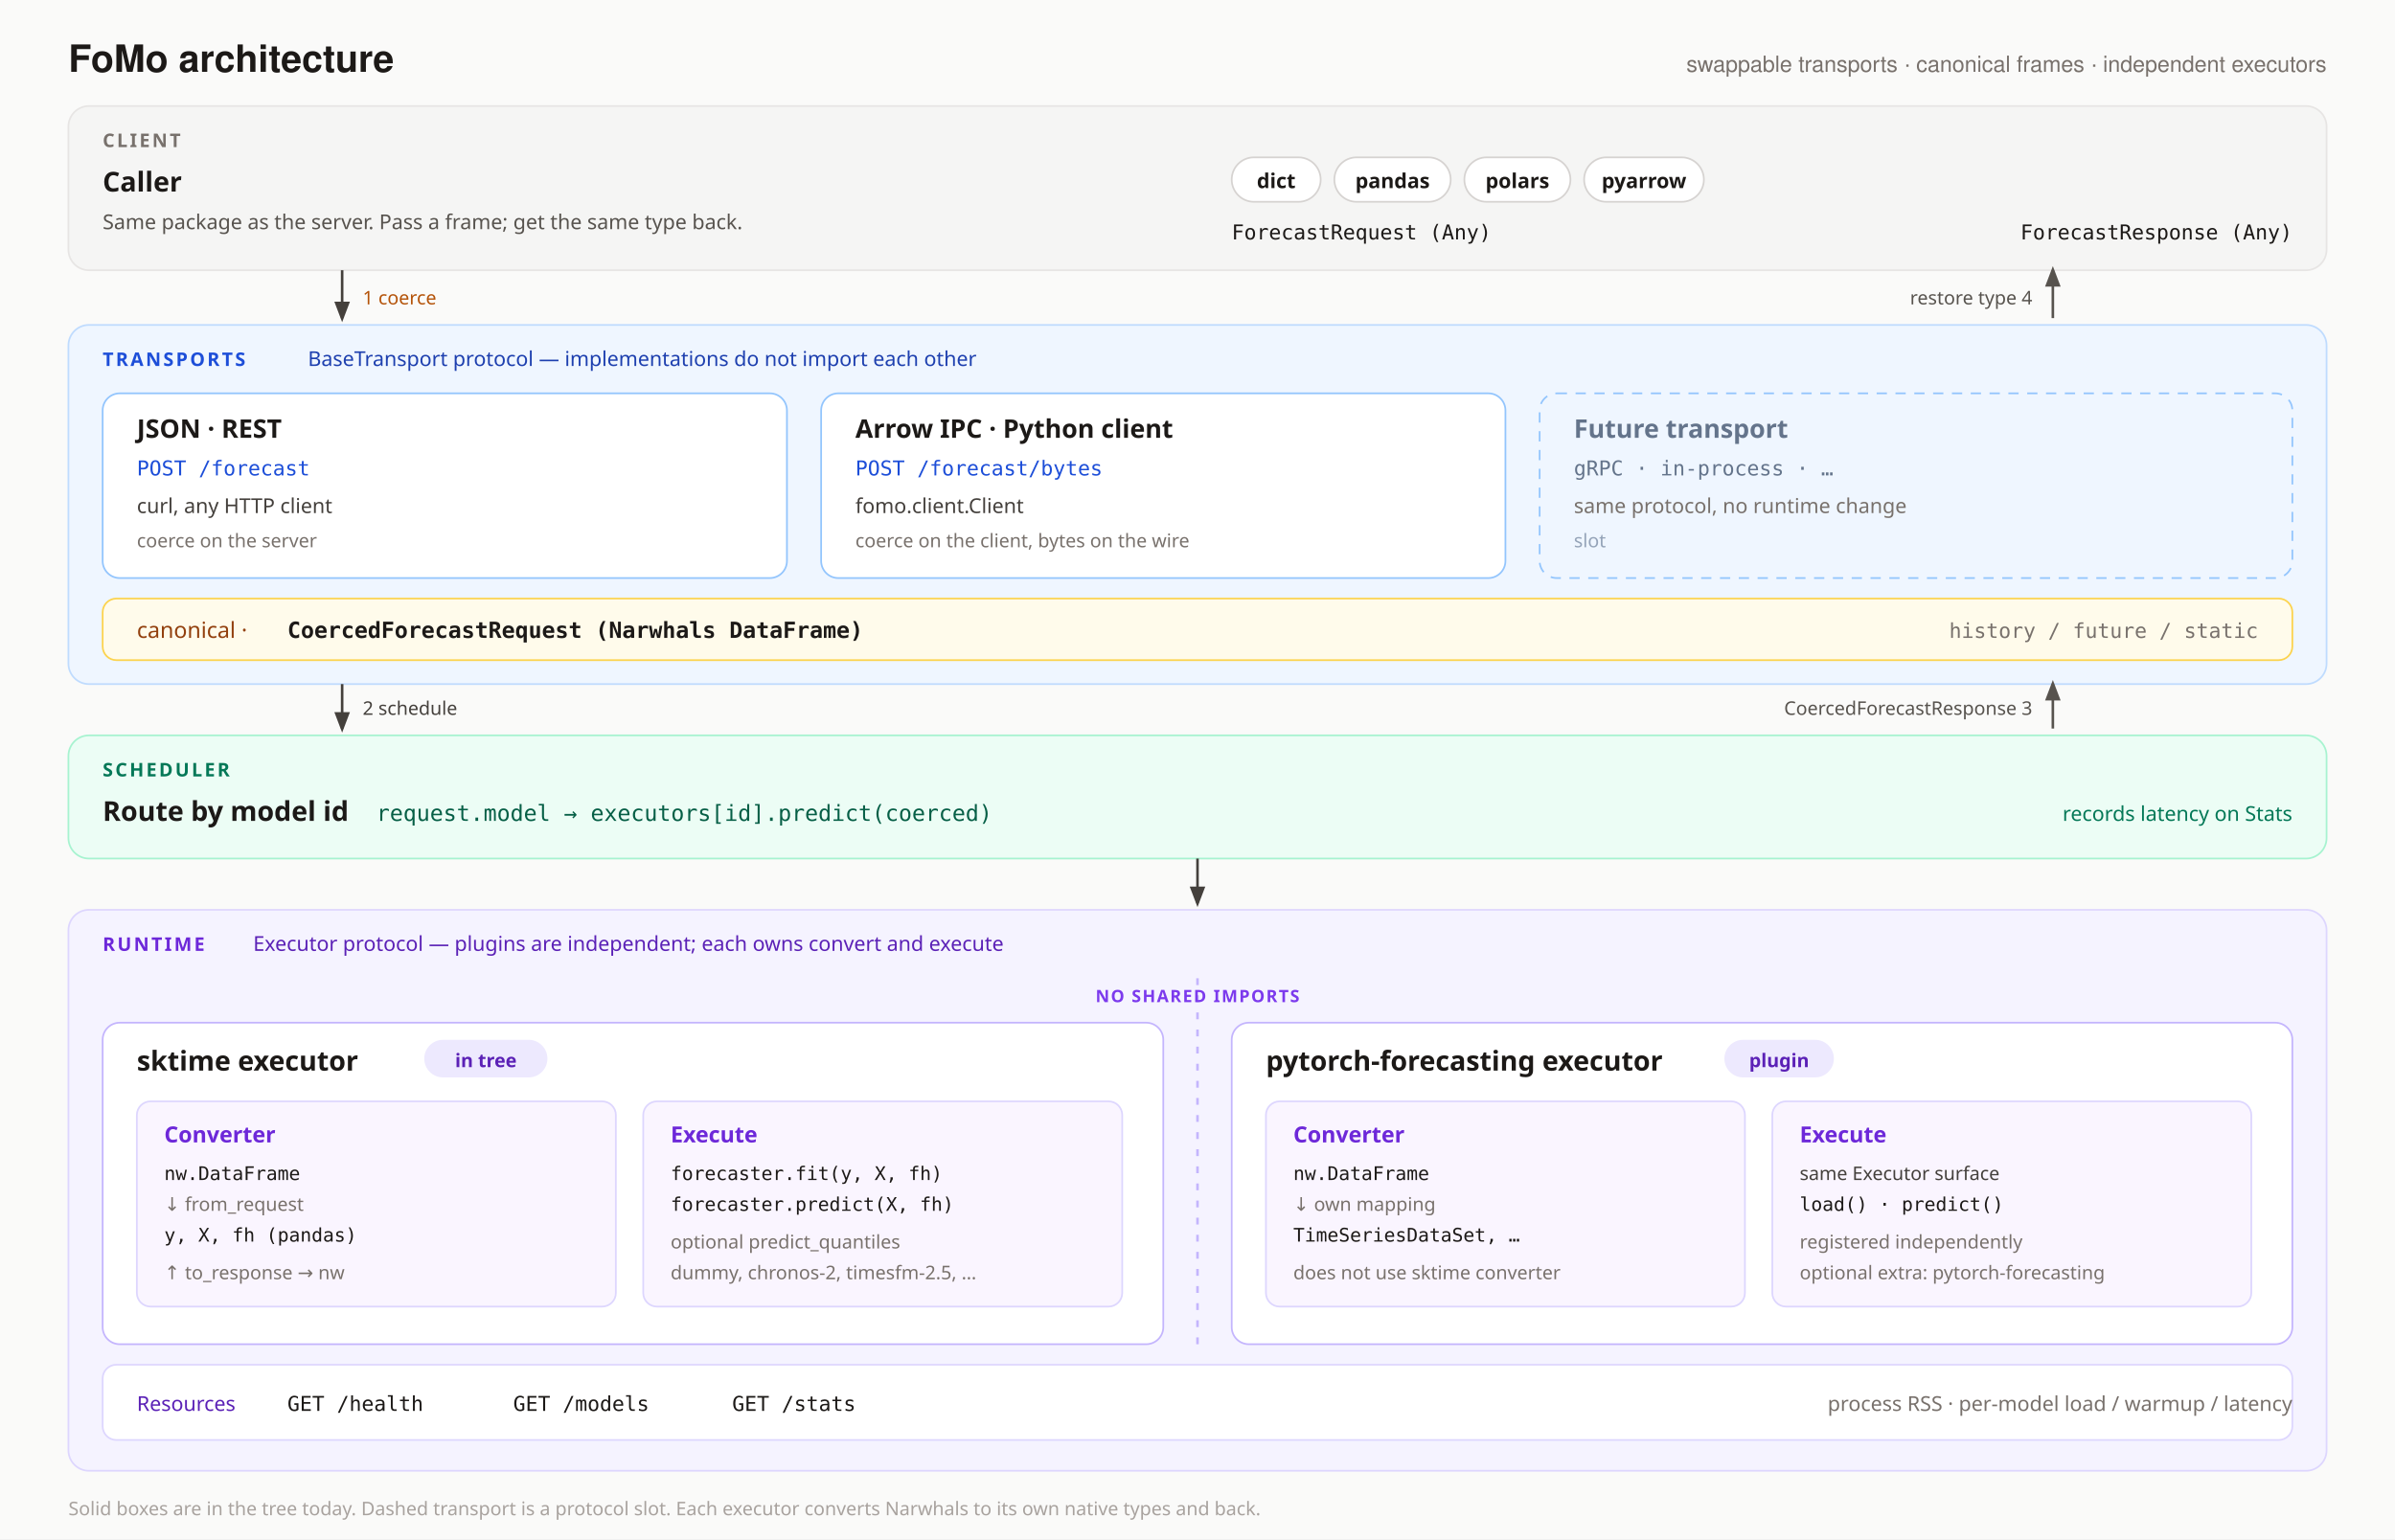
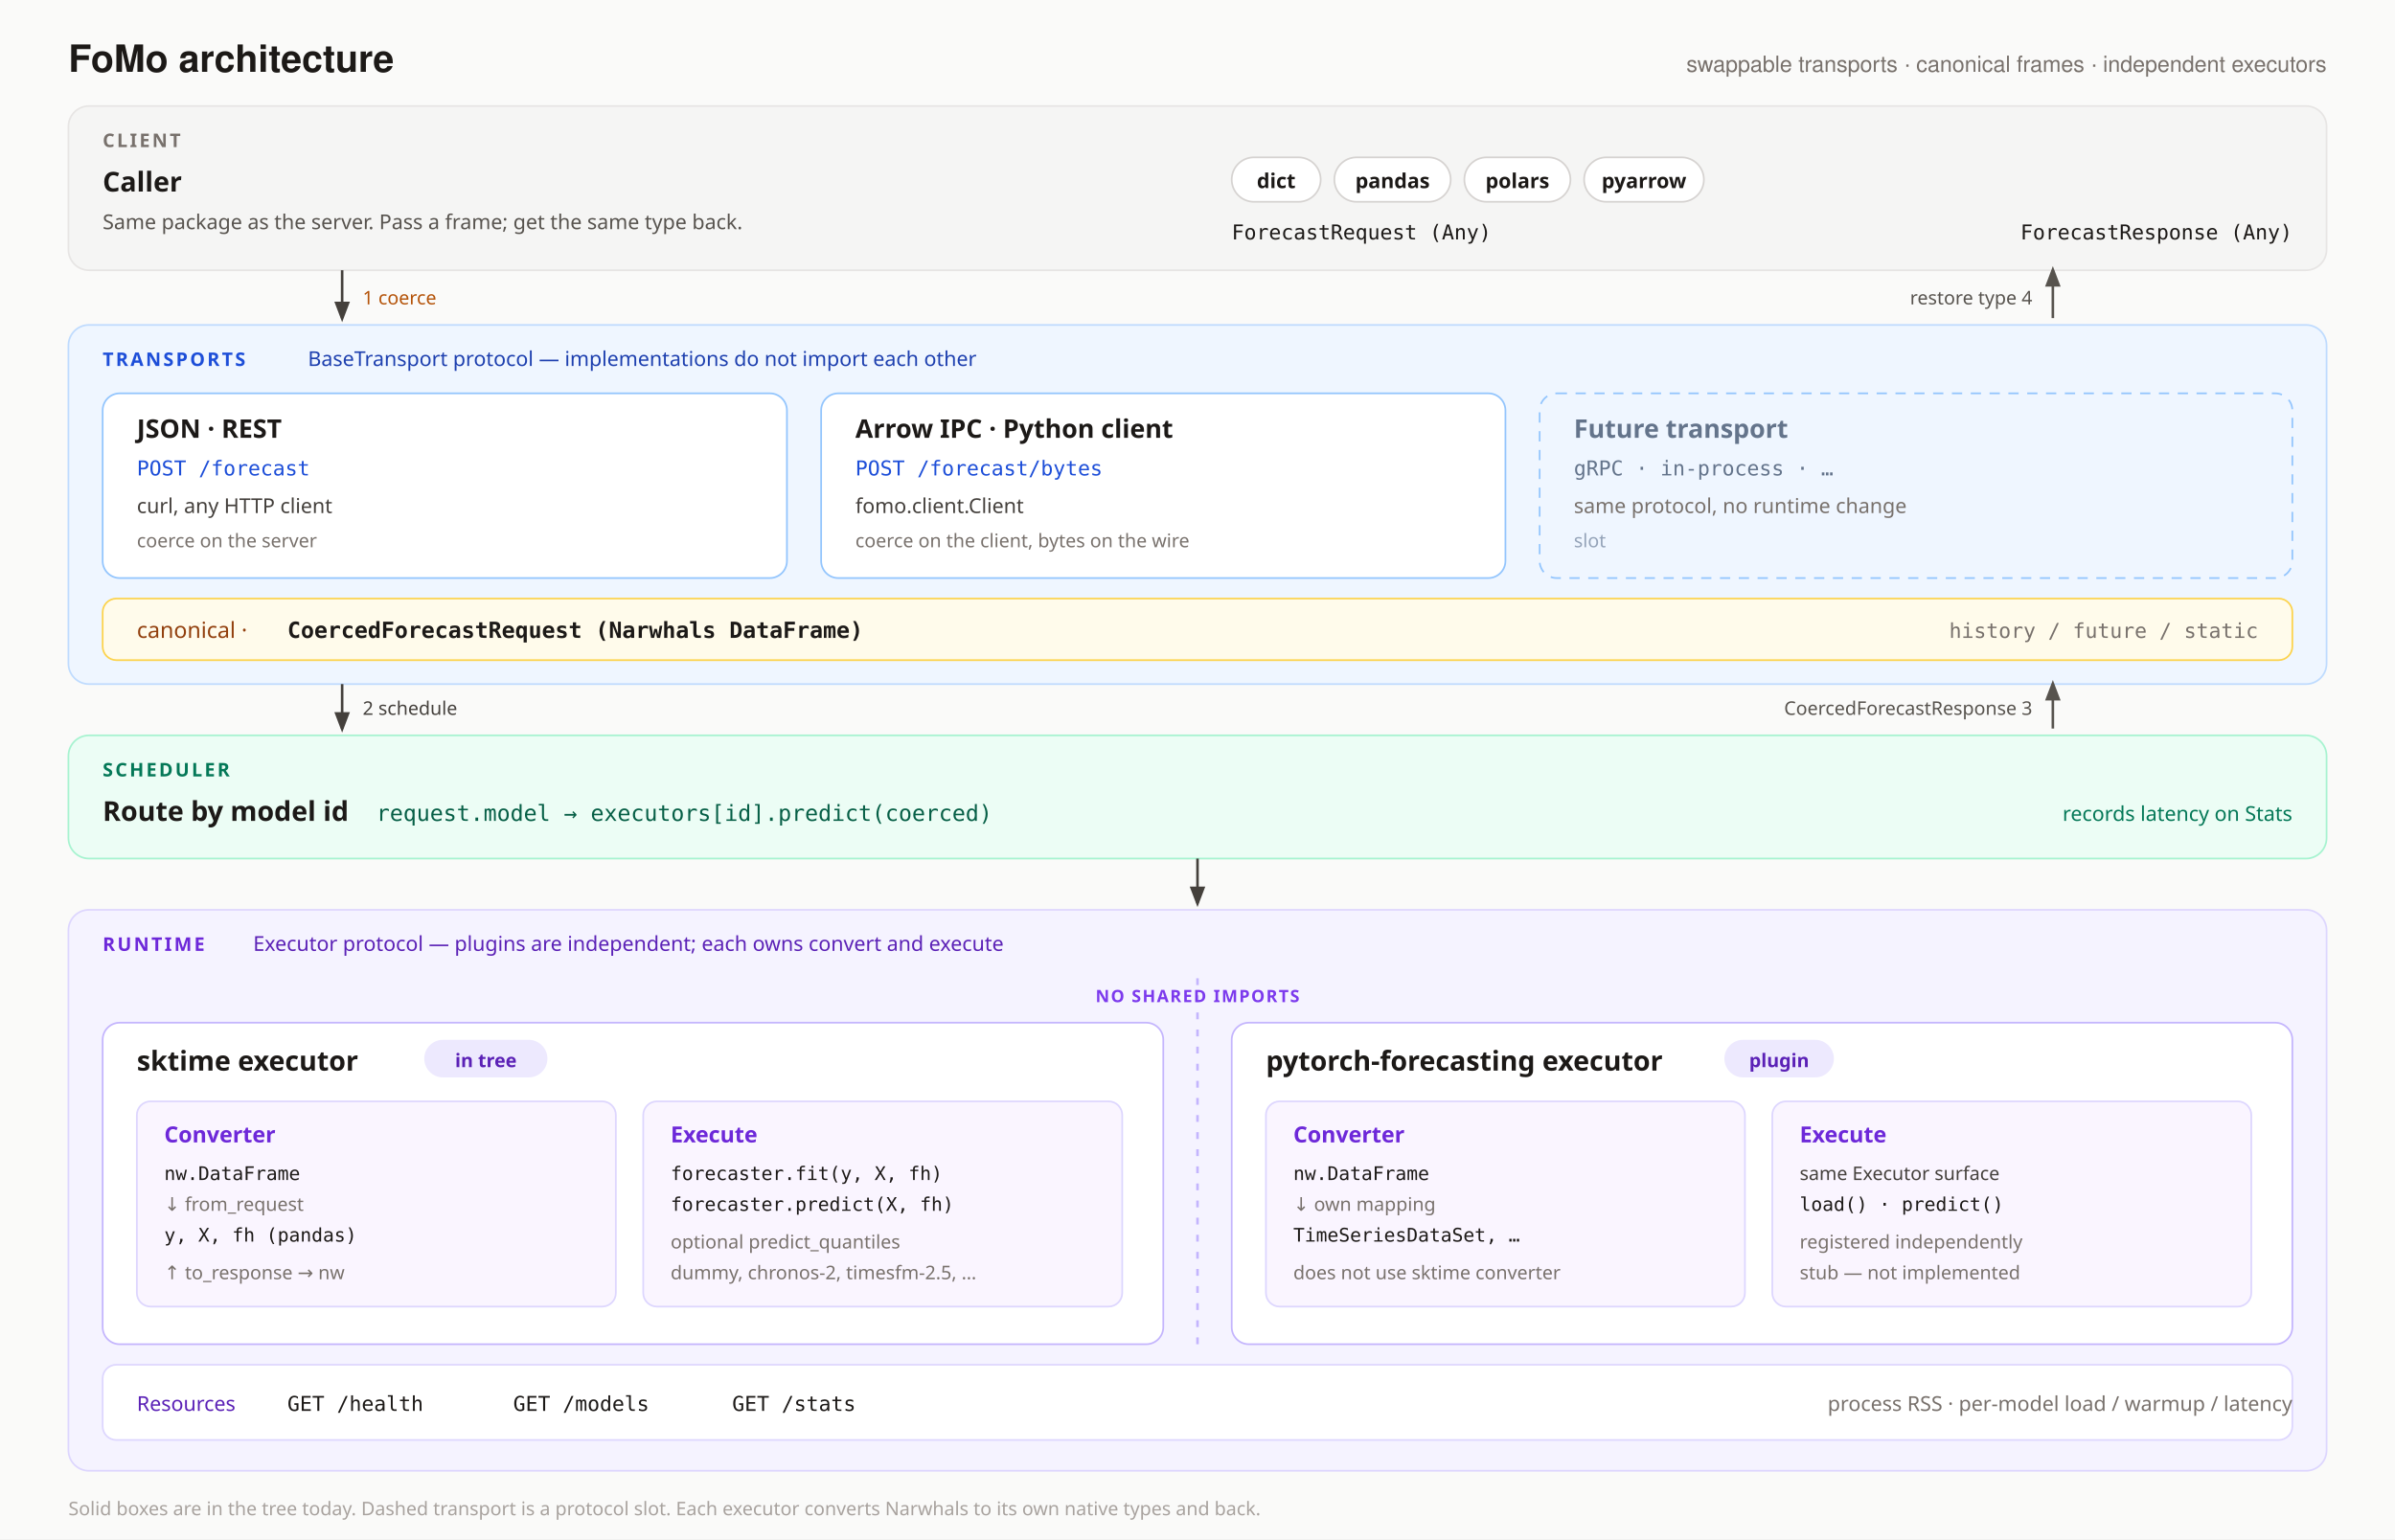
<svg xmlns="http://www.w3.org/2000/svg" viewBox="0 0 1400 900" width="1400" height="900" role="img" aria-labelledby="title desc">
  <defs>
    <marker id="arrow" viewBox="0 0 10 10" refX="8" refY="5" markerWidth="8" markerHeight="8" orient="auto-start-reverse">
      <path d="M 0 1.2 L 10 5 L 0 8.8 Z" fill="#44403C" />
    </marker>
    <marker id="arrow-accent" viewBox="0 0 10 10" refX="8" refY="5" markerWidth="8" markerHeight="8" orient="auto-start-reverse">
      <path d="M 0 1.2 L 10 5 L 0 8.8 Z" fill="#B45309" />
    </marker>
    <marker id="arrow-back" viewBox="0 0 10 10" refX="8" refY="5" markerWidth="8" markerHeight="8" orient="auto-start-reverse">
      <path d="M 0 1.2 L 10 5 L 0 8.8 Z" fill="#57534E" />
    </marker>
  </defs>
  <rect width="1400" height="900" fill="#FAFAF9" />
  <text x="40" y="42" font-family="ui-sans-serif, system-ui, -apple-system, Segoe UI, Helvetica, Arial, sans-serif" font-size="22" font-weight="700" fill="#1C1917">FoMo architecture</text>
  <text x="1360" y="42" text-anchor="end" font-family="ui-sans-serif, system-ui, -apple-system, Segoe UI, Helvetica, Arial, sans-serif" font-size="13" fill="#78716C">swappable transports · canonical frames · independent executors</text>
  <rect x="40" y="62" width="1320" height="96" rx="12" fill="#F5F5F4" stroke="#E7E5E4" />
  <text x="60" y="86" font-family="ui-sans-serif, system-ui, sans-serif" font-size="11" font-weight="600" letter-spacing="0.12em" fill="#78716C">CLIENT</text>
  <text x="60" y="112" font-family="ui-sans-serif, system-ui, sans-serif" font-size="16" font-weight="650" fill="#1C1917">Caller</text>
  <text x="60" y="134" font-family="ui-sans-serif, system-ui, sans-serif" font-size="12" fill="#57534E">Same package as the server. Pass a frame; get the same type back.</text>
  <g font-family="ui-sans-serif, system-ui, sans-serif" font-size="12" font-weight="550">
    <rect x="720" y="92" width="52" height="26" rx="13" fill="#FFFFFF" stroke="#D6D3D1" />
    <text x="746" y="110" text-anchor="middle" fill="#1C1917">dict</text>
    <rect x="780" y="92" width="68" height="26" rx="13" fill="#FFFFFF" stroke="#D6D3D1" />
    <text x="814" y="110" text-anchor="middle" fill="#1C1917">pandas</text>
    <rect x="856" y="92" width="62" height="26" rx="13" fill="#FFFFFF" stroke="#D6D3D1" />
    <text x="887" y="110" text-anchor="middle" fill="#1C1917">polars</text>
    <rect x="926" y="92" width="70" height="26" rx="13" fill="#FFFFFF" stroke="#D6D3D1" />
    <text x="961" y="110" text-anchor="middle" fill="#1C1917">pyarrow</text>
  </g>
  <text x="720" y="140" font-family="ui-monospace, SFMono-Regular, Menlo, Consolas, monospace" font-size="12" fill="#1C1917">ForecastRequest (Any)</text>
  <text x="1340" y="140" text-anchor="end" font-family="ui-monospace, SFMono-Regular, Menlo, Consolas, monospace" font-size="12" fill="#1C1917">ForecastResponse (Any)</text>
  <line x1="200" y1="158" x2="200" y2="186" stroke="#44403C" stroke-width="1.5" marker-end="url(#arrow)" />
  <text x="212" y="178" font-family="ui-sans-serif, system-ui, sans-serif" font-size="11" fill="#B45309">1  coerce</text>
  <line x1="1200" y1="186" x2="1200" y2="158" stroke="#57534E" stroke-width="1.5" marker-end="url(#arrow-back)" />
  <text x="1188" y="178" text-anchor="end" font-family="ui-sans-serif, system-ui, sans-serif" font-size="11" fill="#57534E">restore type  4</text>
  <rect x="40" y="190" width="1320" height="210" rx="12" fill="#EFF6FF" stroke="#BFDBFE" />
  <text x="60" y="214" font-family="ui-sans-serif, system-ui, sans-serif" font-size="11" font-weight="600" letter-spacing="0.12em" fill="#1D4ED8">TRANSPORTS</text>
  <text x="180" y="214" font-family="ui-sans-serif, system-ui, sans-serif" font-size="12" fill="#1E40AF">BaseTransport protocol — implementations do not import each other</text>
  <rect x="60" y="230" width="400" height="108" rx="10" fill="#FFFFFF" stroke="#93C5FD" />
  <text x="80" y="256" font-family="ui-sans-serif, system-ui, sans-serif" font-size="15" font-weight="650" fill="#1C1917">JSON  ·  REST</text>
  <text x="80" y="278" font-family="ui-monospace, SFMono-Regular, Menlo, Consolas, monospace" font-size="12" fill="#1D4ED8">POST /forecast</text>
  <text x="80" y="300" font-family="ui-sans-serif, system-ui, sans-serif" font-size="12" fill="#44403C">curl, any HTTP client</text>
  <text x="80" y="320" font-family="ui-sans-serif, system-ui, sans-serif" font-size="11" fill="#78716C">coerce on the server</text>
  <rect x="480" y="230" width="400" height="108" rx="10" fill="#FFFFFF" stroke="#93C5FD" />
  <text x="500" y="256" font-family="ui-sans-serif, system-ui, sans-serif" font-size="15" font-weight="650" fill="#1C1917">Arrow IPC  ·  Python client</text>
  <text x="500" y="278" font-family="ui-monospace, SFMono-Regular, Menlo, Consolas, monospace" font-size="12" fill="#1D4ED8">POST /forecast/bytes</text>
  <text x="500" y="300" font-family="ui-sans-serif, system-ui, sans-serif" font-size="12" fill="#44403C">fomo.client.Client</text>
  <text x="500" y="320" font-family="ui-sans-serif, system-ui, sans-serif" font-size="11" fill="#78716C">coerce on the client, bytes on the wire</text>
  <rect x="900" y="230" width="440" height="108" rx="10" fill="none" stroke="#93C5FD" stroke-dasharray="6 5" />
  <text x="920" y="256" font-family="ui-sans-serif, system-ui, sans-serif" font-size="15" font-weight="650" fill="#64748B">Future transport</text>
  <text x="920" y="278" font-family="ui-monospace, SFMono-Regular, Menlo, Consolas, monospace" font-size="12" fill="#64748B">gRPC  ·  in-process  ·  …</text>
  <text x="920" y="300" font-family="ui-sans-serif, system-ui, sans-serif" font-size="12" fill="#78716C">same protocol, no runtime change</text>
  <text x="920" y="320" font-family="ui-sans-serif, system-ui, sans-serif" font-size="11" fill="#94A3B8">slot</text>
  <rect x="60" y="350" width="1280" height="36" rx="8" fill="#FFFBEB" stroke="#FCD34D" />
  <text x="80" y="373" font-family="ui-sans-serif, system-ui, sans-serif" font-size="13" fill="#92400E">canonical  ·</text>
  <text x="168" y="373" font-family="ui-monospace, SFMono-Regular, Menlo, Consolas, monospace" font-size="13" font-weight="600" fill="#1C1917">CoercedForecastRequest  (Narwhals DataFrame)</text>
  <text x="1320" y="373" text-anchor="end" font-family="ui-monospace, SFMono-Regular, Menlo, Consolas, monospace" font-size="12" fill="#78716C">history / future / static</text>
  <line x1="200" y1="400" x2="200" y2="426" stroke="#44403C" stroke-width="1.5" marker-end="url(#arrow)" />
  <text x="212" y="418" font-family="ui-sans-serif, system-ui, sans-serif" font-size="11" fill="#44403C">2  schedule</text>
  <line x1="1200" y1="426" x2="1200" y2="400" stroke="#57534E" stroke-width="1.5" marker-end="url(#arrow-back)" />
  <text x="1188" y="418" text-anchor="end" font-family="ui-sans-serif, system-ui, sans-serif" font-size="11" fill="#57534E">CoercedForecastResponse  3</text>
  <rect x="40" y="430" width="1320" height="72" rx="12" fill="#ECFDF5" stroke="#A7F3D0" />
  <text x="60" y="454" font-family="ui-sans-serif, system-ui, sans-serif" font-size="11" font-weight="600" letter-spacing="0.12em" fill="#047857">SCHEDULER</text>
  <text x="60" y="480" font-family="ui-sans-serif, system-ui, sans-serif" font-size="16" font-weight="650" fill="#1C1917">Route by model id</text>
  <text x="220" y="480" font-family="ui-monospace, SFMono-Regular, Menlo, Consolas, monospace" font-size="13" fill="#065F46">request.model  →  executors[id].predict(coerced)</text>
  <text x="1340" y="480" text-anchor="end" font-family="ui-sans-serif, system-ui, sans-serif" font-size="12" fill="#047857">records latency on Stats</text>
  <line x1="700" y1="502" x2="700" y2="528" stroke="#44403C" stroke-width="1.5" marker-end="url(#arrow)" />
  <rect x="40" y="532" width="1320" height="328" rx="12" fill="#F5F3FF" stroke="#DDD6FE" />
  <text x="60" y="556" font-family="ui-sans-serif, system-ui, sans-serif" font-size="11" font-weight="600" letter-spacing="0.12em" fill="#6D28D9">RUNTIME</text>
  <text x="148" y="556" font-family="ui-sans-serif, system-ui, sans-serif" font-size="12" fill="#5B21B6">Executor protocol — plugins are independent; each owns convert and execute</text>
  <line x1="700" y1="572" x2="700" y2="792" stroke="#C4B5FD" stroke-width="1.5" stroke-dasharray="4 6" />
  <text x="700" y="586" text-anchor="middle" font-family="ui-sans-serif, system-ui, sans-serif" font-size="10" font-weight="600" letter-spacing="0.08em" fill="#7C3AED">NO SHARED IMPORTS</text>
  <rect x="60" y="598" width="620" height="188" rx="10" fill="#FFFFFF" stroke="#C4B5FD" />
  <text x="80" y="626" font-family="ui-sans-serif, system-ui, sans-serif" font-size="16" font-weight="650" fill="#1C1917">sktime executor</text>
  <rect x="248" y="608" width="72" height="22" rx="11" fill="#EDE9FE" />
  <text x="284" y="624" text-anchor="middle" font-family="ui-sans-serif, system-ui, sans-serif" font-size="11" font-weight="600" fill="#5B21B6">in tree</text>
  <rect x="80" y="644" width="280" height="120" rx="8" fill="#FAF5FF" stroke="#DDD6FE" />
  <text x="96" y="668" font-family="ui-sans-serif, system-ui, sans-serif" font-size="13" font-weight="650" fill="#6D28D9">Converter</text>
  <text x="96" y="690" font-family="ui-monospace, SFMono-Regular, Menlo, Consolas, monospace" font-size="11" fill="#1C1917">nw.DataFrame</text>
  <text x="96" y="708" font-family="ui-sans-serif, system-ui, sans-serif" font-size="11" fill="#78716C">↓  from_request</text>
  <text x="96" y="726" font-family="ui-monospace, SFMono-Regular, Menlo, Consolas, monospace" font-size="11" fill="#1C1917">y, X, fh  (pandas)</text>
  <text x="96" y="748" font-family="ui-sans-serif, system-ui, sans-serif" font-size="11" fill="#78716C">↑  to_response  →  nw</text>
  <rect x="376" y="644" width="280" height="120" rx="8" fill="#FAF5FF" stroke="#DDD6FE" />
  <text x="392" y="668" font-family="ui-sans-serif, system-ui, sans-serif" font-size="13" font-weight="650" fill="#6D28D9">Execute</text>
  <text x="392" y="690" font-family="ui-monospace, SFMono-Regular, Menlo, Consolas, monospace" font-size="11" fill="#1C1917">forecaster.fit(y, X, fh)</text>
  <text x="392" y="708" font-family="ui-monospace, SFMono-Regular, Menlo, Consolas, monospace" font-size="11" fill="#1C1917">forecaster.predict(X, fh)</text>
  <text x="392" y="730" font-family="ui-sans-serif, system-ui, sans-serif" font-size="11" fill="#78716C">optional predict_quantiles</text>
  <text x="392" y="748" font-family="ui-sans-serif, system-ui, sans-serif" font-size="11" fill="#78716C">dummy, chronos-2, timesfm-2.5, …</text>
  <rect x="720" y="598" width="620" height="188" rx="10" fill="#FFFFFF" stroke="#C4B5FD" />
  <text x="740" y="626" font-family="ui-sans-serif, system-ui, sans-serif" font-size="16" font-weight="650" fill="#1C1917">pytorch-forecasting executor</text>
  <rect x="1008" y="608" width="64" height="22" rx="11" fill="#EDE9FE" />
  <text x="1040" y="624" text-anchor="middle" font-family="ui-sans-serif, system-ui, sans-serif" font-size="11" font-weight="600" fill="#5B21B6">plugin</text>
  <rect x="740" y="644" width="280" height="120" rx="8" fill="#FAF5FF" stroke="#DDD6FE" />
  <text x="756" y="668" font-family="ui-sans-serif, system-ui, sans-serif" font-size="13" font-weight="650" fill="#6D28D9">Converter</text>
  <text x="756" y="690" font-family="ui-monospace, SFMono-Regular, Menlo, Consolas, monospace" font-size="11" fill="#1C1917">nw.DataFrame</text>
  <text x="756" y="708" font-family="ui-sans-serif, system-ui, sans-serif" font-size="11" fill="#78716C">↓  own mapping</text>
  <text x="756" y="726" font-family="ui-monospace, SFMono-Regular, Menlo, Consolas, monospace" font-size="11" fill="#1C1917">TimeSeriesDataSet, …</text>
  <text x="756" y="748" font-family="ui-sans-serif, system-ui, sans-serif" font-size="11" fill="#78716C">does not use sktime converter</text>
  <rect x="1036" y="644" width="280" height="120" rx="8" fill="#FAF5FF" stroke="#DDD6FE" />
  <text x="1052" y="668" font-family="ui-sans-serif, system-ui, sans-serif" font-size="13" font-weight="650" fill="#6D28D9">Execute</text>
  <text x="1052" y="690" font-family="ui-sans-serif, system-ui, sans-serif" font-size="11" fill="#44403C">same Executor surface</text>
  <text x="1052" y="708" font-family="ui-monospace, SFMono-Regular, Menlo, Consolas, monospace" font-size="11" fill="#1C1917">load() · predict()</text>
  <text x="1052" y="730" font-family="ui-sans-serif, system-ui, sans-serif" font-size="11" fill="#78716C">registered independently</text>
-   <text x="1052" y="748" font-family="ui-sans-serif, system-ui, sans-serif" font-size="11" fill="#78716C">optional extra: pytorch-forecasting</text>
+   <text x="1052" y="748" font-family="ui-sans-serif, system-ui, sans-serif" font-size="11" fill="#78716C">stub — not implemented</text>
  <rect x="60" y="798" width="1280" height="44" rx="8" fill="#FFFFFF" stroke="#DDD6FE" />
  <text x="80" y="825" font-family="ui-sans-serif, system-ui, sans-serif" font-size="12" fill="#5B21B6">Resources</text>
  <text x="168" y="825" font-family="ui-monospace, SFMono-Regular, Menlo, Consolas, monospace" font-size="12" fill="#1C1917">GET /health</text>
  <text x="300" y="825" font-family="ui-monospace, SFMono-Regular, Menlo, Consolas, monospace" font-size="12" fill="#1C1917">GET /models</text>
  <text x="428" y="825" font-family="ui-monospace, SFMono-Regular, Menlo, Consolas, monospace" font-size="12" fill="#1C1917">GET /stats</text>
  <text x="1340" y="825" text-anchor="end" font-family="ui-sans-serif, system-ui, sans-serif" font-size="12" fill="#78716C">process RSS · per-model load / warmup / latency</text>
  <text x="40" y="886" font-family="ui-sans-serif, system-ui, sans-serif" font-size="11" fill="#A8A29E">Solid boxes are in the tree today. Dashed transport is a protocol slot. Each executor converts Narwhals to its own native types and back.</text>
</svg>
